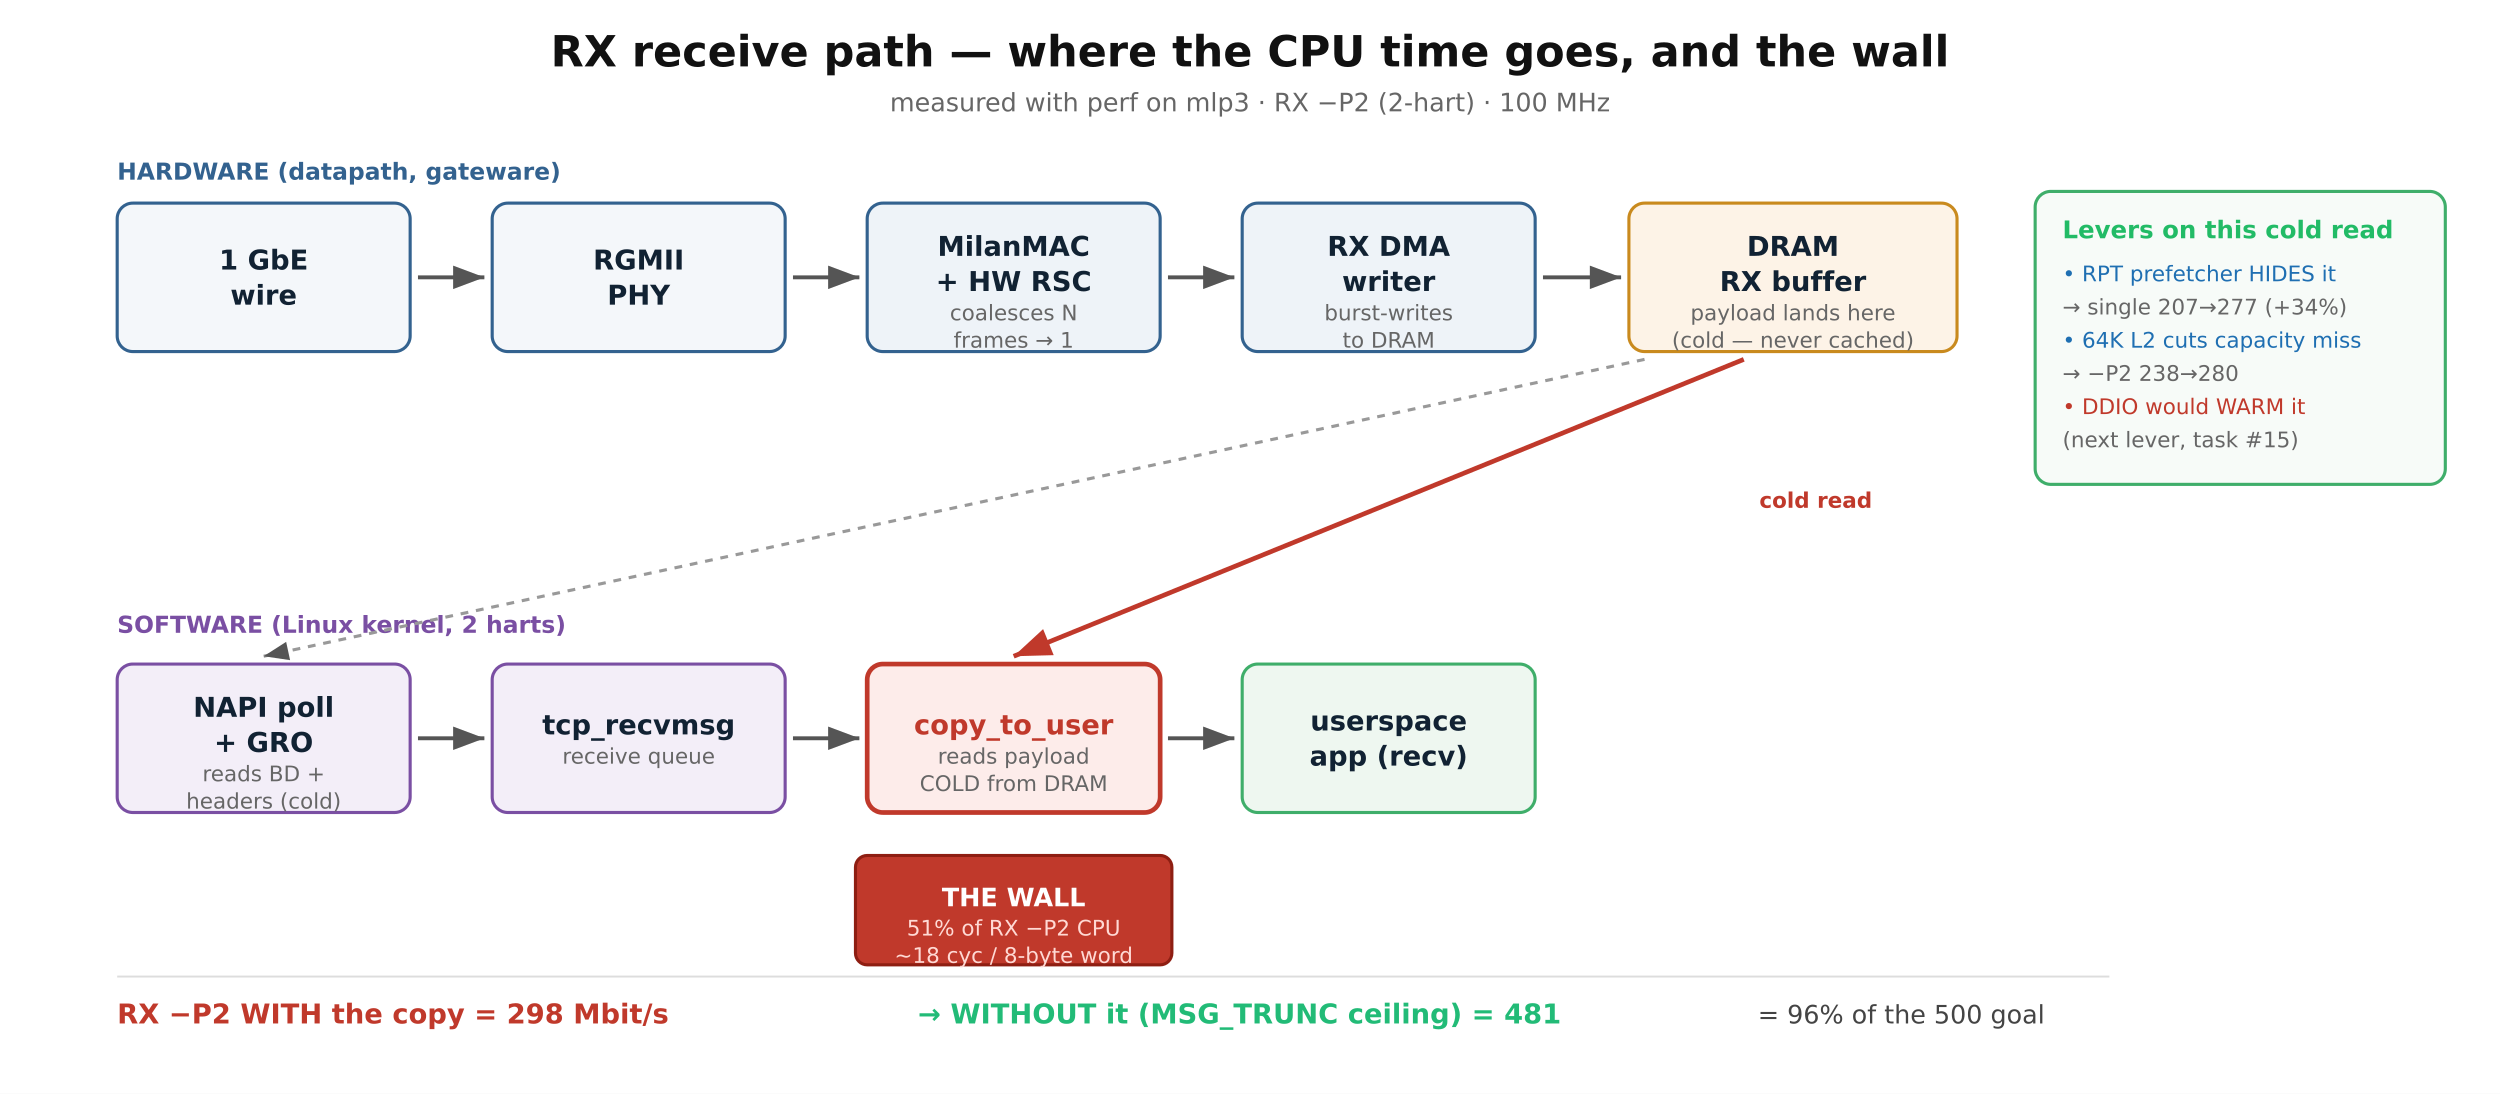
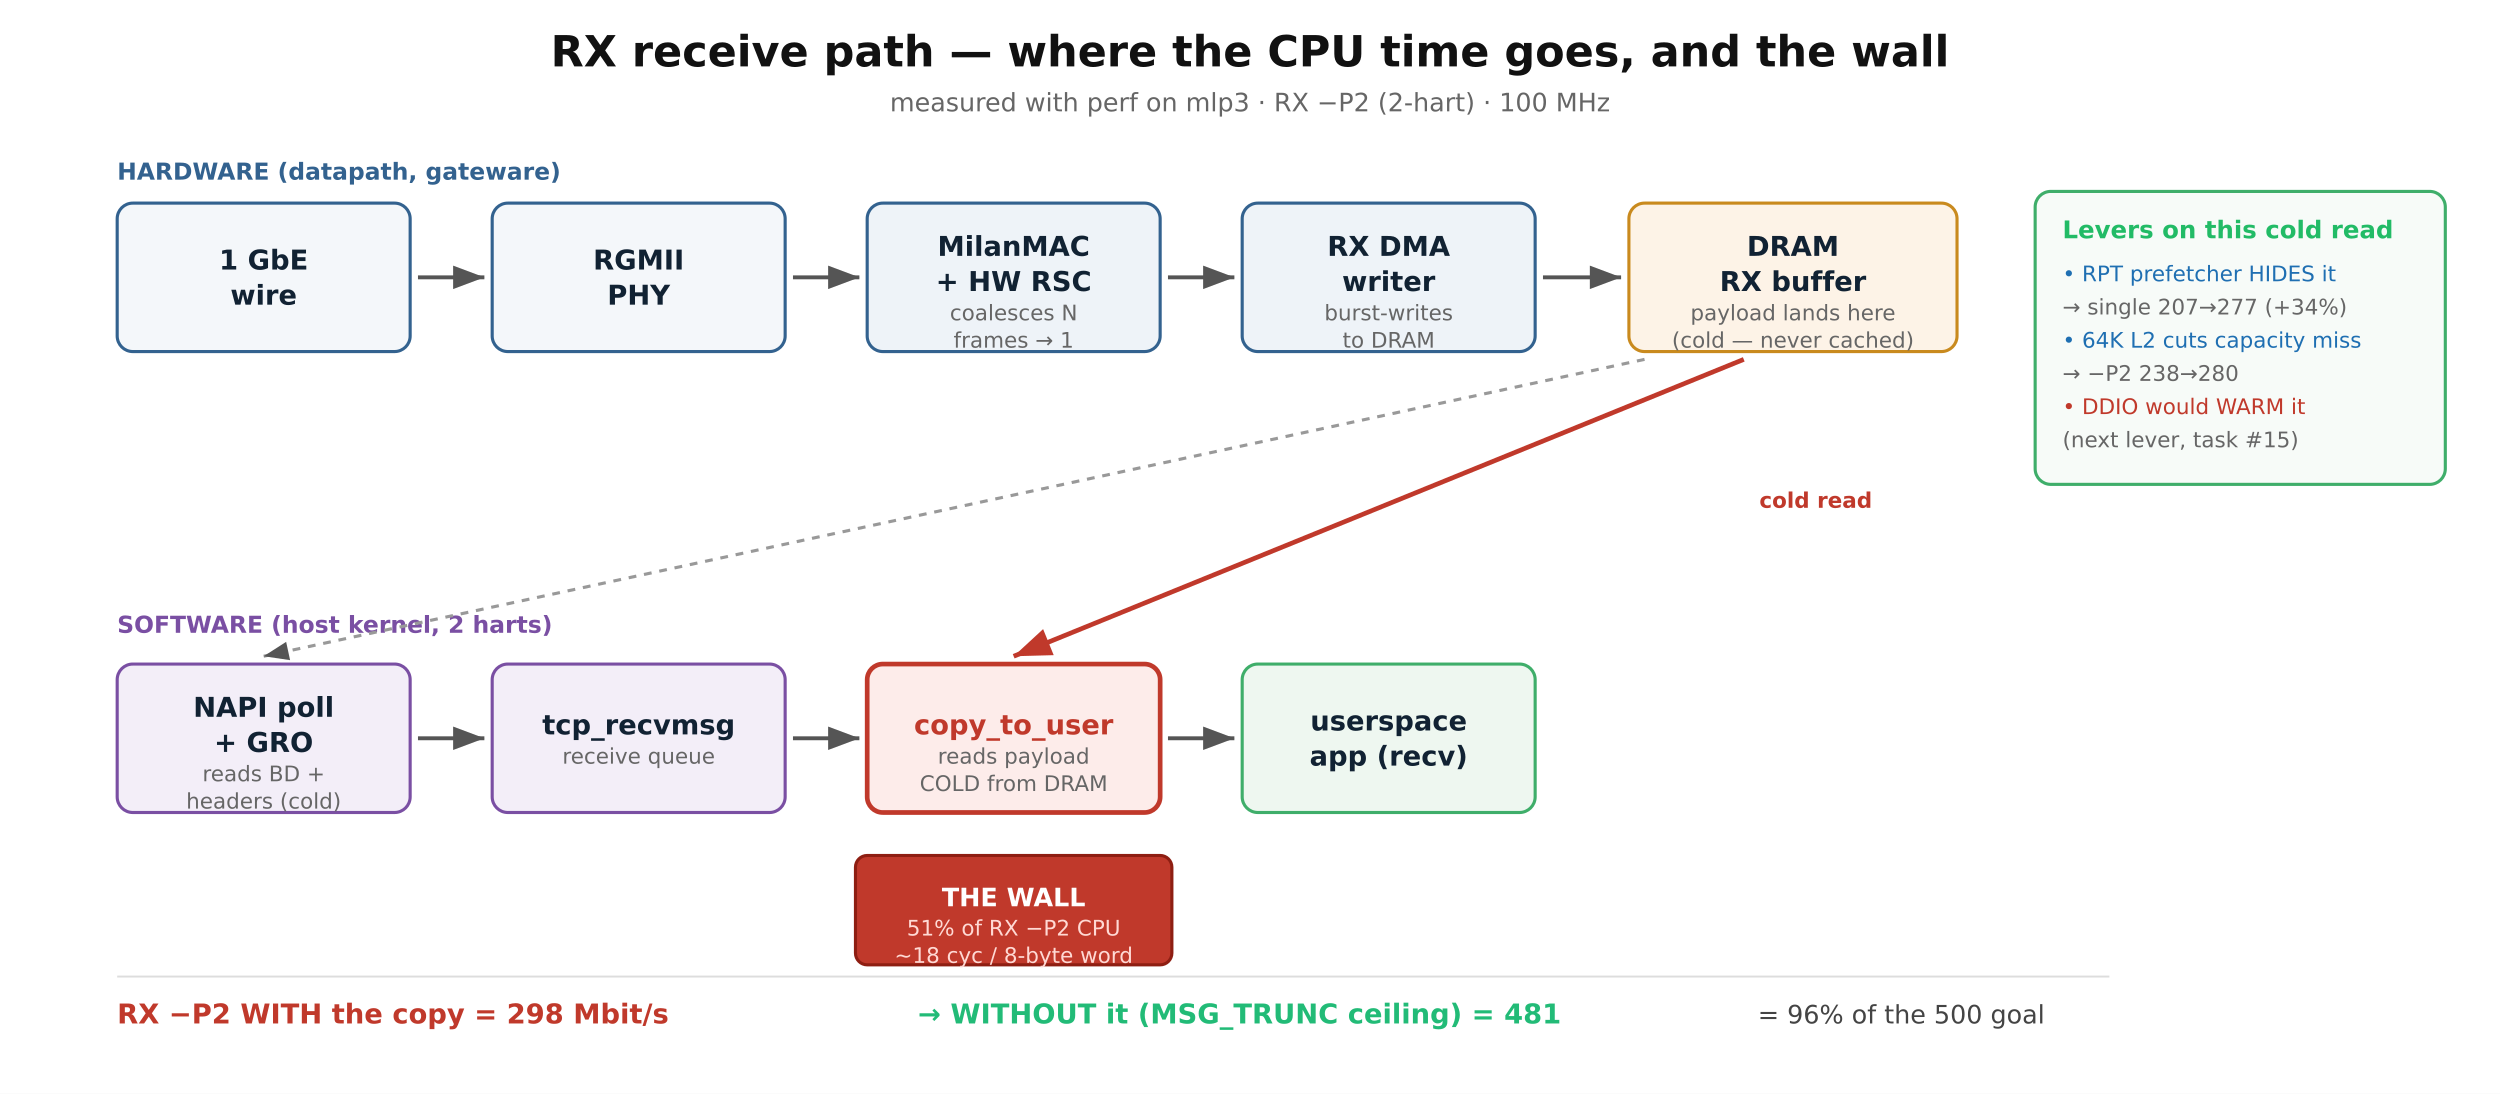
<svg xmlns="http://www.w3.org/2000/svg" width="1280" height="560" viewBox="0 0 1280 560" font-family="DejaVu Sans, Arial, sans-serif">
  <rect width="1280" height="560" fill="#ffffff" />
  <defs>
    <marker id="arr" markerWidth="10" markerHeight="10" refX="8" refY="3" orient="auto">
      <path d="M0,0 L8,3 L0,6 Z" fill="#555" />
    </marker>
    <marker id="arrR" markerWidth="10" markerHeight="10" refX="8" refY="3" orient="auto">
      <path d="M0,0 L8,3 L0,6 Z" fill="#c0392b" />
    </marker>
  </defs>
  <text x="640.0" y="34" text-anchor="middle" font-size="22" font-weight="700" fill="#111">RX receive path — where the CPU time goes, and the wall</text>
  <text x="640.0" y="57" text-anchor="middle" font-size="13" fill="#666">measured with perf on mlp3 · RX −P2 (2-hart) · 100 MHz</text>
  <text x="60" y="92" text-anchor="start" font-size="12" font-weight="700" fill="#33628f">HARDWARE  (datapath, gateware)</text>
  <rect x="60" y="104" width="150" height="76" rx="8" fill="#f4f7fa" stroke="#33628f" stroke-width="1.6" />
  <text x="135.0" y="138.0" text-anchor="middle" font-size="14" font-weight="700" fill="#123">1 GbE</text>
  <text x="135.0" y="156.0" text-anchor="middle" font-size="14" font-weight="700" fill="#123">wire</text>
  <rect x="252" y="104" width="150" height="76" rx="8" fill="#f4f7fa" stroke="#33628f" stroke-width="1.6" />
  <text x="327.0" y="138.0" text-anchor="middle" font-size="14" font-weight="700" fill="#123">RGMII</text>
  <text x="327.0" y="156.0" text-anchor="middle" font-size="14" font-weight="700" fill="#123">PHY</text>
  <line x1="214" y1="142.0" x2="248" y2="142.0" stroke="#555" stroke-width="2" marker-end="url(#arr)" />
  <rect x="444" y="104" width="150" height="76" rx="8" fill="#eef3f8" stroke="#33628f" stroke-width="1.6" />
  <text x="519.0" y="131.0" text-anchor="middle" font-size="14" font-weight="700" fill="#123">MilanMAC</text>
  <text x="519.0" y="149.0" text-anchor="middle" font-size="14" font-weight="700" fill="#123">+ HW RSC</text>
  <text x="519.0" y="164.0" text-anchor="middle" font-size="11" fill="#666">coalesces N</text>
  <text x="519.0" y="178.0" text-anchor="middle" font-size="11" fill="#666">frames → 1</text>
  <line x1="406" y1="142.0" x2="440" y2="142.0" stroke="#555" stroke-width="2" marker-end="url(#arr)" />
  <rect x="636" y="104" width="150" height="76" rx="8" fill="#eef3f8" stroke="#33628f" stroke-width="1.6" />
  <text x="711.0" y="131.0" text-anchor="middle" font-size="14" font-weight="700" fill="#123">RX DMA</text>
  <text x="711.0" y="149.0" text-anchor="middle" font-size="14" font-weight="700" fill="#123">writer</text>
  <text x="711.0" y="164.0" text-anchor="middle" font-size="11" fill="#666">burst-writes</text>
  <text x="711.0" y="178.0" text-anchor="middle" font-size="11" fill="#666">to DRAM</text>
  <line x1="598" y1="142.0" x2="632" y2="142.0" stroke="#555" stroke-width="2" marker-end="url(#arr)" />
  <rect x="834" y="104" width="168" height="76" rx="8" fill="#fdf3e7" stroke="#c98a1e" stroke-width="1.6" />
  <text x="918.0" y="131.0" text-anchor="middle" font-size="14" font-weight="700" fill="#123">DRAM</text>
  <text x="918.0" y="149.0" text-anchor="middle" font-size="14" font-weight="700" fill="#123">RX buffer</text>
  <text x="918.0" y="164.0" text-anchor="middle" font-size="11" fill="#666">payload lands here</text>
  <text x="918.0" y="178.0" text-anchor="middle" font-size="11" fill="#666">(cold — never cached)</text>
  <line x1="790" y1="142.0" x2="830" y2="142.0" stroke="#555" stroke-width="2" marker-end="url(#arr)" />
-   <text x="60" y="324" text-anchor="start" font-size="12" font-weight="700" fill="#7a4fa3">SOFTWARE  (Linux kernel, 2 harts)</text>
+   <text x="60" y="324" text-anchor="start" font-size="12" font-weight="700" fill="#7a4fa3">SOFTWARE  (host kernel, 2 harts)</text>
  <rect x="60" y="340" width="150" height="76" rx="8" fill="#f3eef8" stroke="#7a4fa3" stroke-width="1.6" />
  <text x="135.0" y="367.0" text-anchor="middle" font-size="14" font-weight="700" fill="#123">NAPI poll</text>
  <text x="135.0" y="385.0" text-anchor="middle" font-size="14" font-weight="700" fill="#123">+ GRO</text>
  <text x="135.0" y="400.0" text-anchor="middle" font-size="11" fill="#666">reads BD +</text>
  <text x="135.0" y="414.0" text-anchor="middle" font-size="11" fill="#666">headers (cold)</text>
  <rect x="252" y="340" width="150" height="76" rx="8" fill="#f3eef8" stroke="#7a4fa3" stroke-width="1.6" />
  <text x="327.0" y="376.0" text-anchor="middle" font-size="14" font-weight="700" fill="#123">tcp_recvmsg</text>
  <text x="327.0" y="391.0" text-anchor="middle" font-size="11" fill="#666">receive queue</text>
  <line x1="214" y1="378.0" x2="248" y2="378.0" stroke="#555" stroke-width="2" marker-end="url(#arr)" />
  <rect x="444" y="340" width="150" height="76" rx="8" fill="#fdecea" stroke="#c0392b" stroke-width="2.4" />
  <text x="519.0" y="376.0" text-anchor="middle" font-size="14" font-weight="700" fill="#c0392b">copy_to_user</text>
  <text x="519.0" y="391.0" text-anchor="middle" font-size="11" fill="#666">reads payload</text>
  <text x="519.0" y="405.0" text-anchor="middle" font-size="11" fill="#666">COLD from DRAM</text>
  <line x1="406" y1="378.0" x2="440" y2="378.0" stroke="#555" stroke-width="2" marker-end="url(#arr)" />
  <rect x="636" y="340" width="150" height="76" rx="8" fill="#eef7f0" stroke="#3fae6a" stroke-width="1.6" />
  <text x="711.0" y="374.0" text-anchor="middle" font-size="14" font-weight="700" fill="#123">userspace</text>
  <text x="711.0" y="392.0" text-anchor="middle" font-size="14" font-weight="700" fill="#123">app  (recv)</text>
  <line x1="598" y1="378.0" x2="632" y2="378.0" stroke="#555" stroke-width="2" marker-end="url(#arr)" />
  <line x1="892.8" y1="184" x2="519.0" y2="336" stroke="#c0392b" stroke-width="2.4" marker-end="url(#arrR)" />
  <text x="900.8" y="260.0" text-anchor="start" font-size="11" font-weight="700" fill="#c0392b">cold read</text>
  <line x1="842" y1="184" x2="135.0" y2="336" stroke="#999" stroke-width="1.6" marker-end="url(#arr)" stroke-dasharray="4 4" />
  <rect x="438" y="438" width="162" height="56" rx="6" fill="#c0392b" stroke="#8e1e12" stroke-width="1.6" />
  <text x="519.0" y="464.0" text-anchor="middle" font-size="13" font-weight="700" fill="#fff">THE WALL</text>
  <text x="519.0" y="479.0" text-anchor="middle" font-size="11" fill="#ffd9d4">51% of RX −P2 CPU</text>
  <text x="519.0" y="493.0" text-anchor="middle" font-size="11" fill="#ffd9d4">~18 cyc / 8-byte word</text>
  <rect x="1042" y="98" width="210" height="150" rx="8" fill="#f7fbf8" stroke="#3fae6a" stroke-width="1.6" />
  <text x="1147.0" y="178.0" text-anchor="middle" font-size="14" font-weight="700" fill="#123" />
  <text x="1056" y="122" text-anchor="start" font-size="12.5" font-weight="700" fill="#2b6">Levers on this cold read</text>
  <text x="1056" y="144" text-anchor="start" font-size="11" font-weight="400" fill="#1f6fb2">• RPT prefetcher HIDES it</text>
  <text x="1056" y="161" text-anchor="start" font-size="11" font-weight="400" fill="#666">  → single 207→277 (+34%)</text>
  <text x="1056" y="178" text-anchor="start" font-size="11" font-weight="400" fill="#1f6fb2">• 64K L2 cuts capacity miss</text>
  <text x="1056" y="195" text-anchor="start" font-size="11" font-weight="400" fill="#666">  → −P2 238→280</text>
  <text x="1056" y="212" text-anchor="start" font-size="11" font-weight="400" fill="#c0392b">• DDIO would WARM it</text>
  <text x="1056" y="229" text-anchor="start" font-size="11" font-weight="400" fill="#666">  (next lever, task #15)</text>
  <line x1="60" y1="500" x2="1080" y2="500" stroke="#ddd" stroke-width="1" />
  <text x="60" y="524" text-anchor="start" font-size="14" font-weight="700" fill="#c0392b">RX −P2 WITH the copy = 298 Mbit/s</text>
  <text x="470" y="524" text-anchor="start" font-size="14" font-weight="700" fill="#2b7">→  WITHOUT it (MSG_TRUNC ceiling) = 481</text>
  <text x="900" y="524" text-anchor="start" font-size="13" font-weight="400" fill="#444">= 96% of the 500 goal</text>
</svg>
